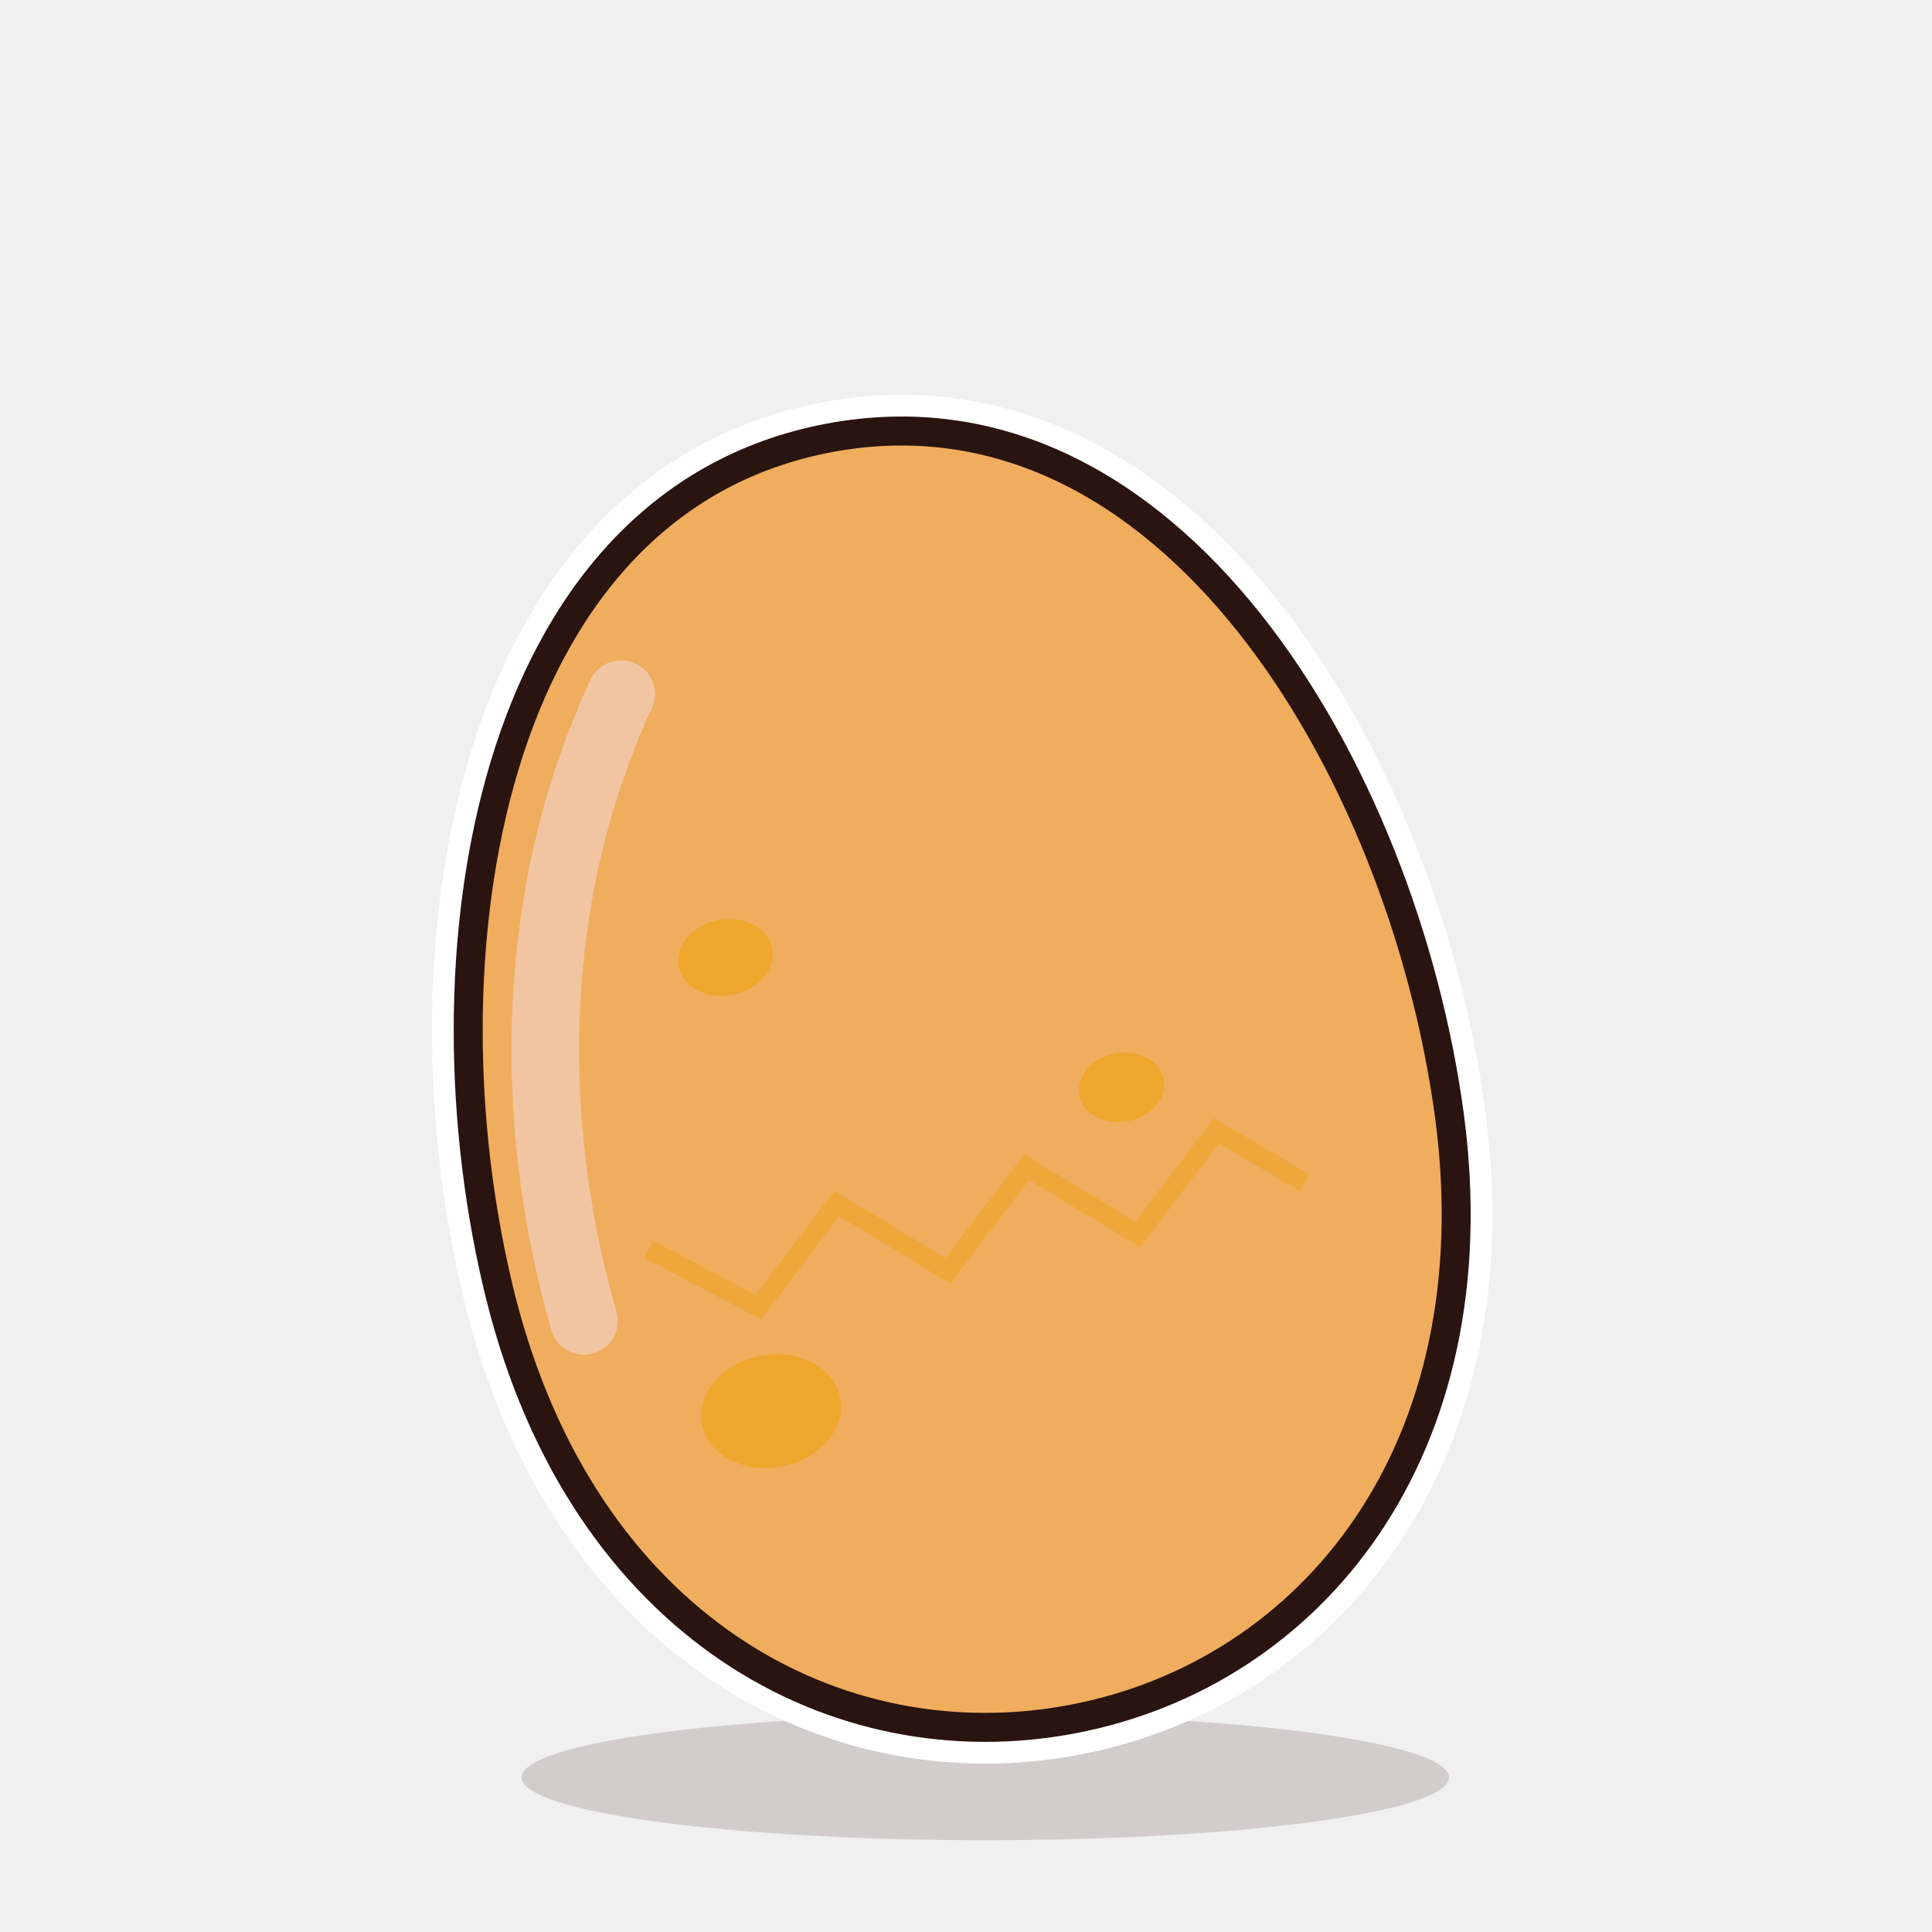
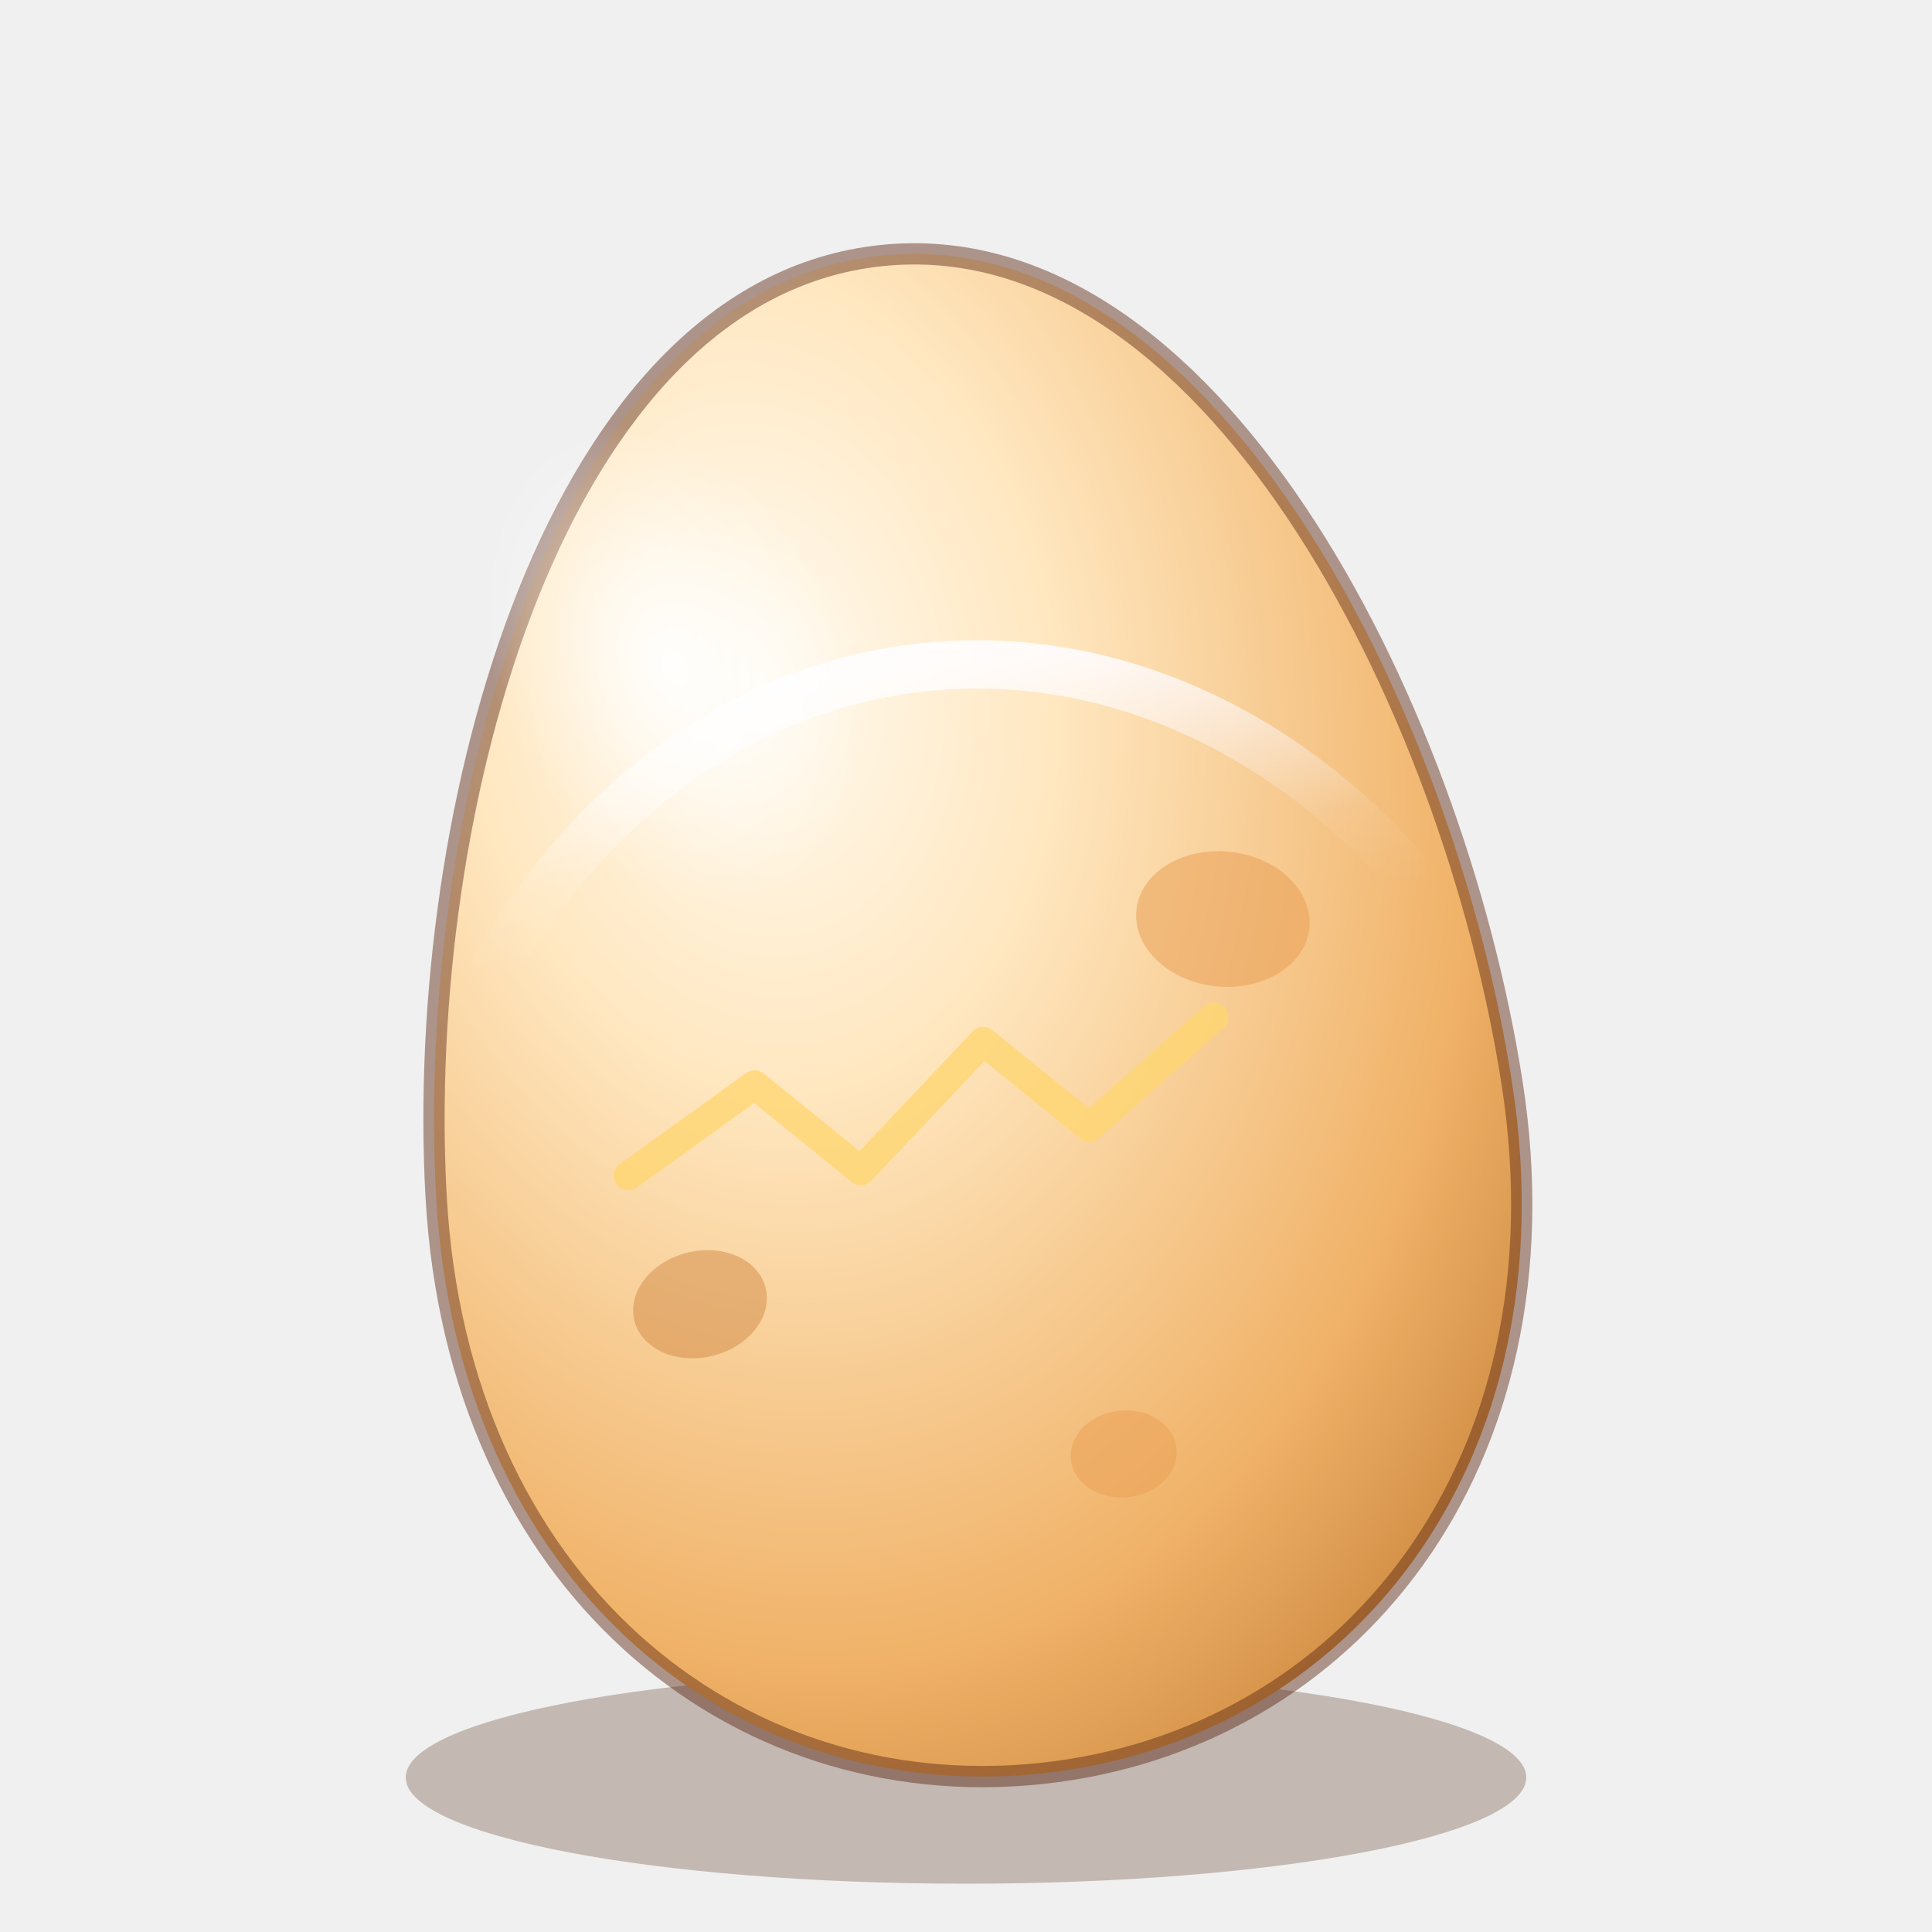
- <svg xmlns="http://www.w3.org/2000/svg" viewBox="0 0 400 400" width="400" height="400">
-   <ellipse cx="204" cy="368" rx="96" ry="13" fill="#2A1410" opacity="0.16" />
-   <g transform="rotate(-10.84231 200 240)">
-     <path d="M 200 88 C 128 88, 96 178, 100 250 C 104 320, 150 358, 200 358 C 250 358, 296 320, 300 250 C 304 178, 272 88, 200 88 Z" fill="#FFFFFF" stroke="#FFFFFF" stroke-width="15" stroke-linejoin="round" />
-     <path d="M 200 88 C 128 88, 96 178, 100 250 C 104 320, 150 358, 200 358 C 250 358, 296 320, 300 250 C 304 178, 272 88, 200 88 Z" fill="hsl(33, 82%, 65%)" stroke="#2A1410" stroke-width="6" />
-     <path d="M 148 132 C 122 168, 112 214, 116 258" fill="none" stroke="hsl(25, 76%, 81%)" stroke-width="14" stroke-linecap="round" opacity="0.9" />
-     <ellipse cx="150.555" cy="283.63" rx="14.562" ry="11.65" fill="hsl(39, 86%, 51%)" opacity="0.7" />
-     <ellipse cx="158.953" cy="189.605" rx="9.846" ry="7.877" fill="hsl(39, 86%, 51%)" opacity="0.7" />
-     <ellipse cx="234.42" cy="231.442" rx="8.884" ry="7.108" fill="hsl(39, 86%, 51%)" opacity="0.7" />
-     <path d="M 132 246 L 152 262 L 172 244 L 192 262 L 212 244 L 232 262 L 252 244 L 268 258" fill="none" stroke="hsl(39, 86%, 51%)" stroke-width="4" opacity="0.5" />
+ <svg xmlns="http://www.w3.org/2000/svg" viewBox="0 0 200 200">
+   <defs>
+     <radialGradient id="egBody" cx="0.35" cy="0.27" r="0.9">
+       <stop offset="0" stop-color="#FFFBF2" />
+       <stop offset="0.3" stop-color="#FFE7C0" />
+       <stop offset="0.72" stop-color="#F0B268" />
+       <stop offset="1" stop-color="#C07B32" />
+     </radialGradient>
+     <radialGradient id="egGloss" cx="0.5" cy="0.5" r="0.5">
+       <stop offset="0" stop-color="#fff" stop-opacity="0.92" />
+       <stop offset="0.6" stop-color="#fff" stop-opacity="0.32" />
+       <stop offset="1" stop-color="#fff" stop-opacity="0" />
+     </radialGradient>
+     <linearGradient id="egRim" x1="0" y1="0" x2="0" y2="1">
+       <stop offset="0" stop-color="#CFE6FF" stop-opacity="0.9" />
+       <stop offset="0.7" stop-color="#CFE6FF" stop-opacity="0.1" />
+       <stop offset="1" stop-color="#CFE6FF" stop-opacity="0" />
+     </linearGradient>
+   </defs>
+   <ellipse cx="100" cy="184" rx="58" ry="11" fill="rgba(80,40,20,0.28)" />
+   <g transform="rotate(-6 100 110)">
+     <path d="M 100 26 C 66 26 46 78 44 118 C 42 158 68 184 100 184 C 132 184 158 158 156 118 C 154 78 134 26 100 26 Z" fill="url(#egBody)" />
+     <path d="M 100 26 C 66 26 46 78 44 118 C 42 158 68 184 100 184 C 132 184 158 158 156 118 C 154 78 134 26 100 26 Z" fill="none" stroke="#5A2410" stroke-width="2.2" stroke-opacity="0.45" />
+     <path d="M 52 96 A 62 74 0 0 1 148 96" fill="none" stroke="url(#egRim)" stroke-width="5" stroke-linecap="round" style="mix-blend-mode:screen" />
+     <ellipse cx="74" cy="66" rx="18" ry="26" fill="url(#egGloss)" transform="rotate(-18 74 66)" />
+     <ellipse cx="128" cy="98" rx="9" ry="7" fill="#E89C50" opacity="0.5" transform="rotate(12 128 98)" />
+     <ellipse cx="70" cy="132" rx="7" ry="5.5" fill="#D18A45" opacity="0.5" transform="rotate(-8 70 132)" />
+     <ellipse cx="112" cy="152" rx="5.5" ry="4.5" fill="#E89C50" opacity="0.45" />
+     <path d="M 64 118 L 78 110 L 88 120 L 102 108 L 112 118 L 126 108" fill="none" stroke="#FFD66E" stroke-width="3" stroke-linecap="round" stroke-linejoin="round" opacity="0.75" />
  </g>
</svg>
